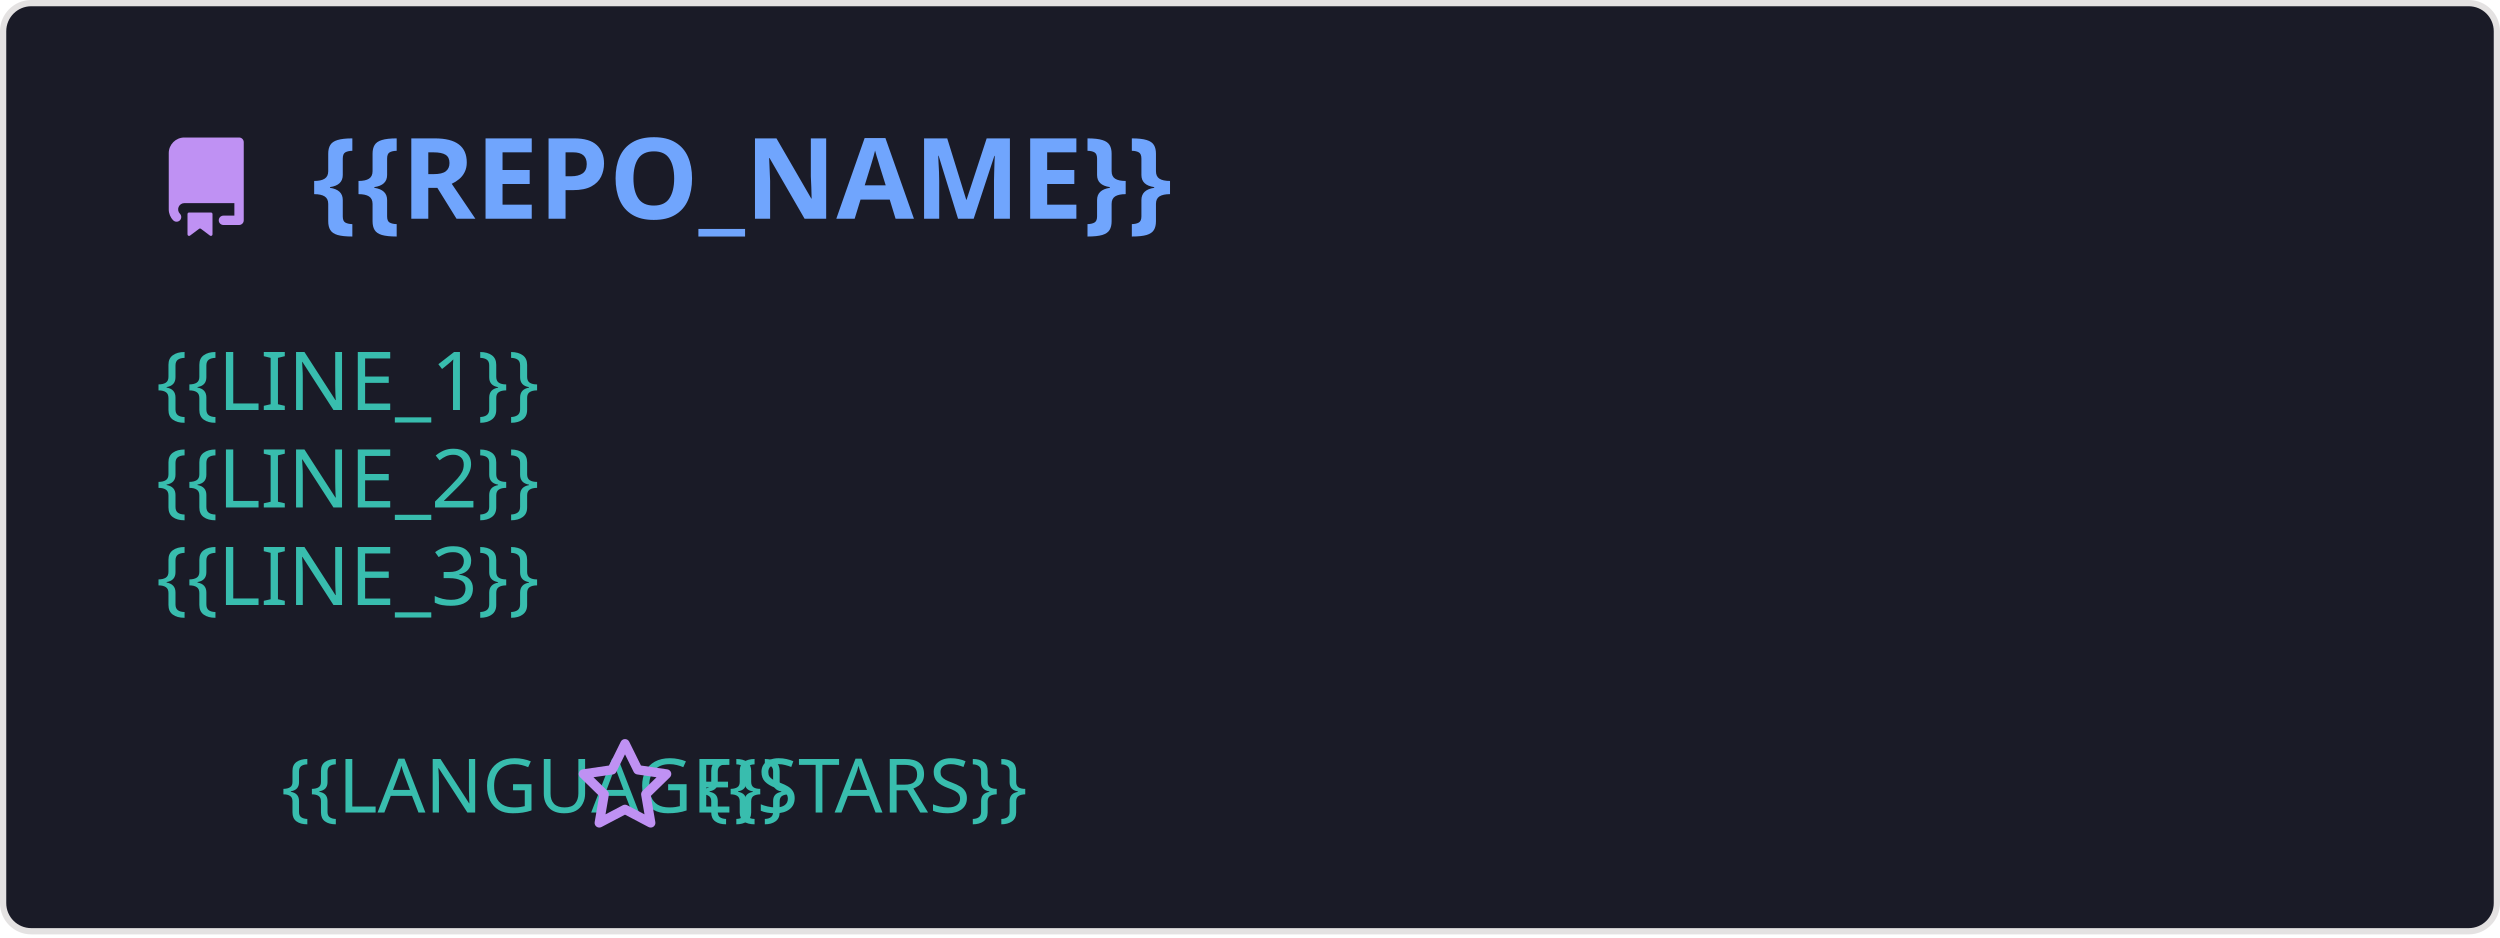
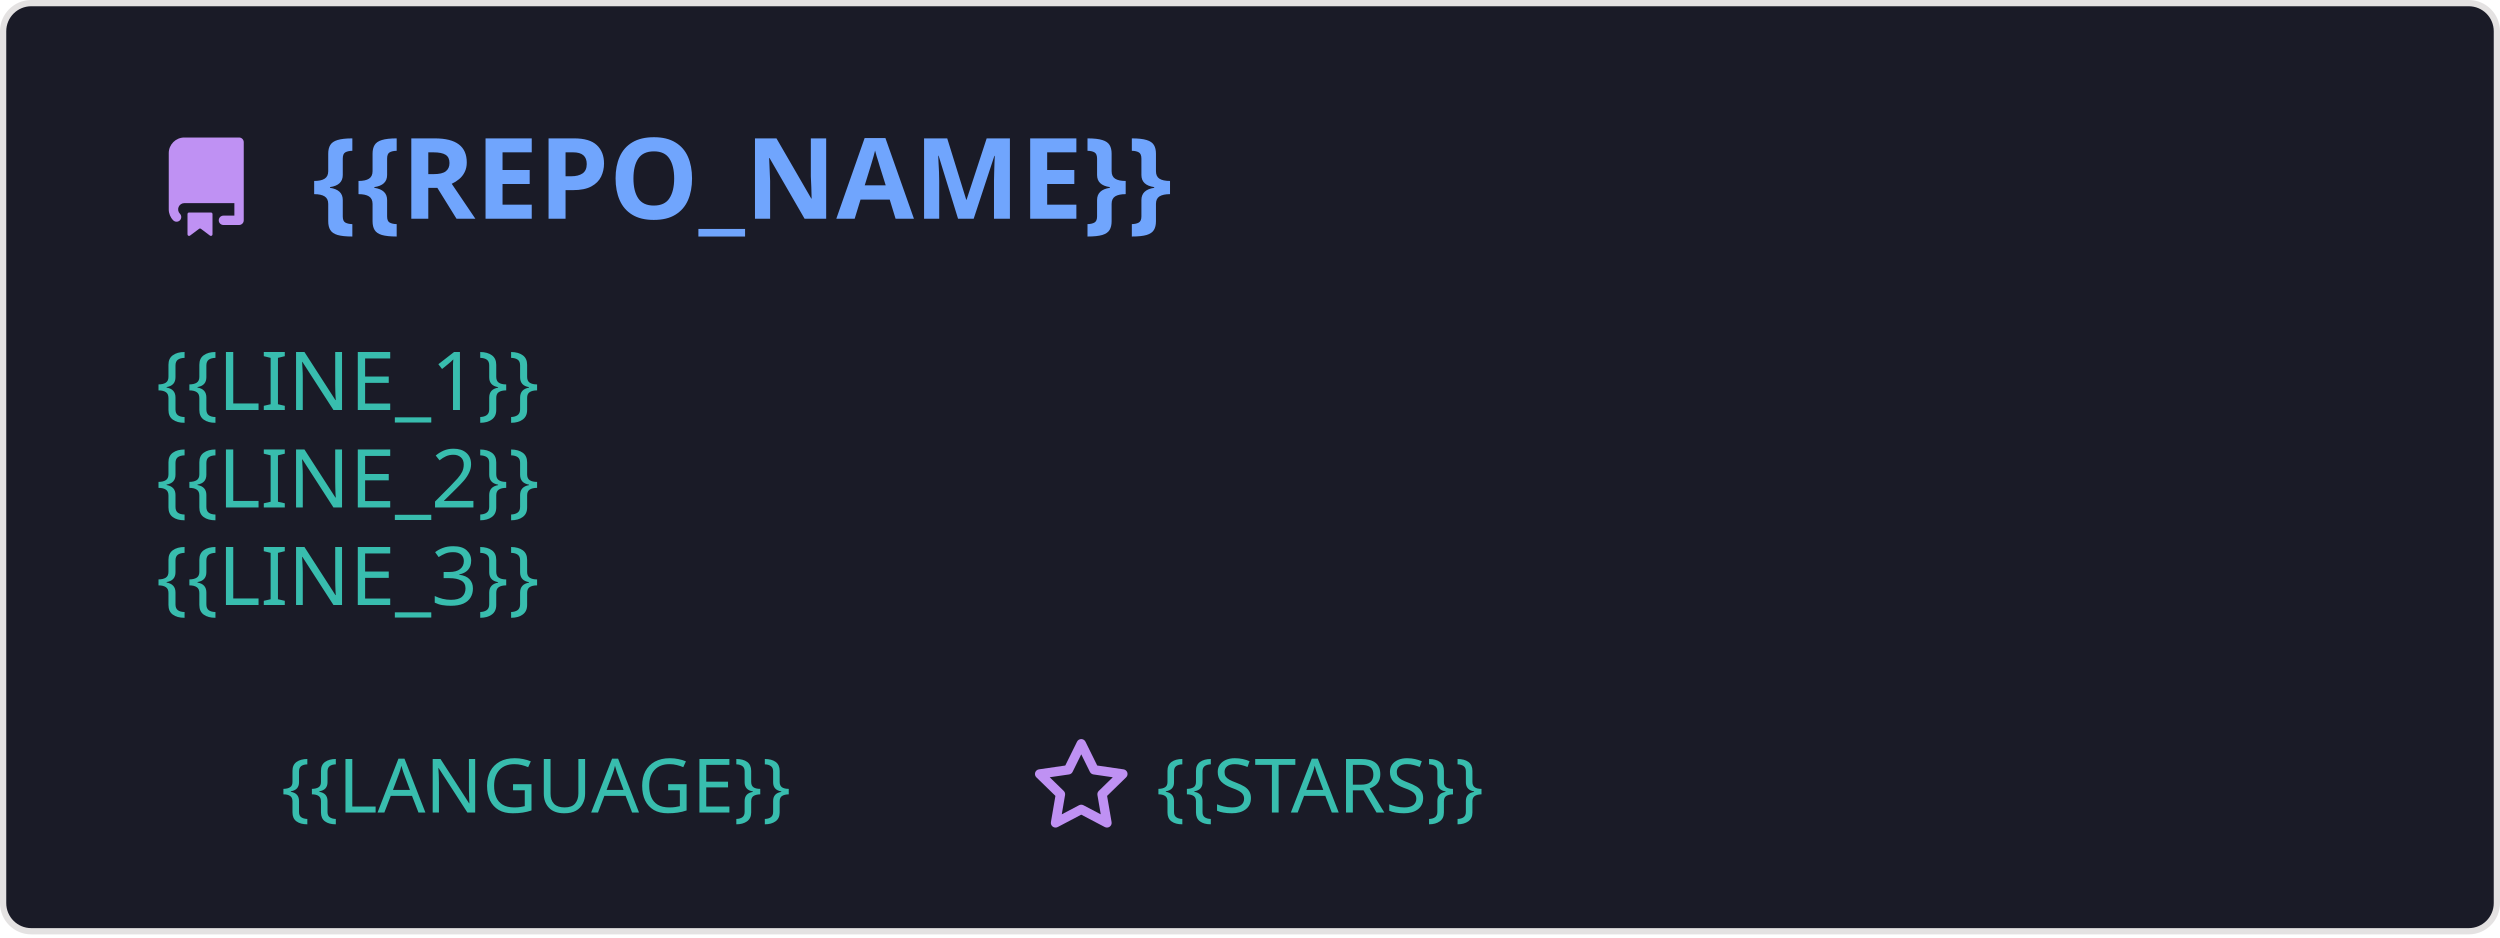
<svg xmlns="http://www.w3.org/2000/svg" width="400" height="150" viewBox="0 0 400 150" fill="none" role="img">
  <style>
    .header { font: 600 18px 'Segoe UI', Ubuntu, Sans-Serif; fill: #70a5fd; }
    .description { font: 400 13px 'Segoe UI', Ubuntu, Sans-Serif; fill: #38bdae; }
    .gray { font: 400 12px 'Segoe UI', Ubuntu, Sans-Serif; fill: #38bdae; }
    .icon { fill: #bf91f3; }
  </style>
  <rect x="0.5" y="0.5" rx="4.5" width="399" height="99%" fill="#1a1b27" stroke="#e4e2e2" />
  <g transform="translate(25, 35)">
    <path class="icon" d="M2 2.5A2.5 2.5 0 014.5 0h8.75a.75.75 0 01.75.75v12.5a.75.75 0 01-.75.75h-2.5a.75.75 0 110-1.5h1.75v-2h-8a1 1 0 00-.714 1.7.75.75 0 01-1.072 1.05A2.495 2.495 0 012 11.5v-9zm10.5-1V9h-8c-.356 0-.694.074-1 .208V2.5a1 1 0 011-1h8zM5 12.25v3.25a.25.25 0 00.4.2l1.45-1.087a.25.25 0 01.3 0L8.6 15.7a.25.25 0 00.4-.2v-3.25a.25.25 0 00-.25-.25h-3.5a.25.25 0 00-.25.25z" transform="translate(0, -13)" />
    <text x="25" y="0" class="header">{{REPO_NAME}}</text>
  </g>
  <g transform="translate(0, 55)">
    <text class="description" x="25" y="-5">
      <tspan dy="1.2em" x="25">{{LINE_1}}</tspan>
      <tspan dy="1.2em" x="25">{{LINE_2}}</tspan>
      <tspan dy="1.2em" x="25">{{LINE_3}}</tspan>
    </text>
    <g transform="translate(30, 75)">
      <circle cx="0" cy="-5" r="6" fill="{{LANG_COLOR}}" />
      <text class="gray" x="15">{{LANGUAGE}}</text>
-       <path class="icon" d="M8 .25a.75.75 0 01.673.418l1.882 3.815 4.21.612a.75.75 0 01.416 1.279l-3.046 2.97.719 4.192a.75.75 0 01-1.088.791L8 12.347l-3.766 1.98a.75.75 0 01-1.088-.79l.72-4.194L.818 6.374a.75.75 0 01.416-1.28l4.21-.611L7.327.668A.75.75 0 018 .25zm0 2.445L6.615 5.5a.75.75 0 01-.564.41l-3.097.45 2.24 2.184a.75.75 0 01.216.664l-.528 3.084 2.769-1.456a.75.75 0 01.698 0l2.77 1.456-.53-3.084a.75.75 0 01.216-.664l2.24-2.183-3.096-.45a.75.75 0 01-.564-.41L8 2.694z" transform="translate(62, -12)" />
-       <text class="gray" x="82">{{STARS}}</text>
+       <path class="icon" d="M8 .25a.75.75 0 01.673.418l1.882 3.815 4.21.612a.75.75 0 01.416 1.279l-3.046 2.97.719 4.192a.75.75 0 01-1.088.791L8 12.347l-3.766 1.98a.75.75 0 01-1.088-.79l.72-4.194L.818 6.374a.75.75 0 01.416-1.28l4.21-.611L7.327.668A.75.75 0 018 .25zm0 2.445L6.615 5.5a.75.75 0 01-.564.41l-3.097.45 2.24 2.184a.75.75 0 01.216.664l-.528 3.084 2.769-1.456a.75.75 0 01.698 0l2.77 1.456-.53-3.084a.75.75 0 01.216-.664l2.24-2.183-3.096-.45a.75.75 0 01-.564-.41L8 2.694z" transform="translate(135, -12)" />
+       <text class="gray" x="155">{{STARS}}</text>
    </g>
  </g>
</svg>
